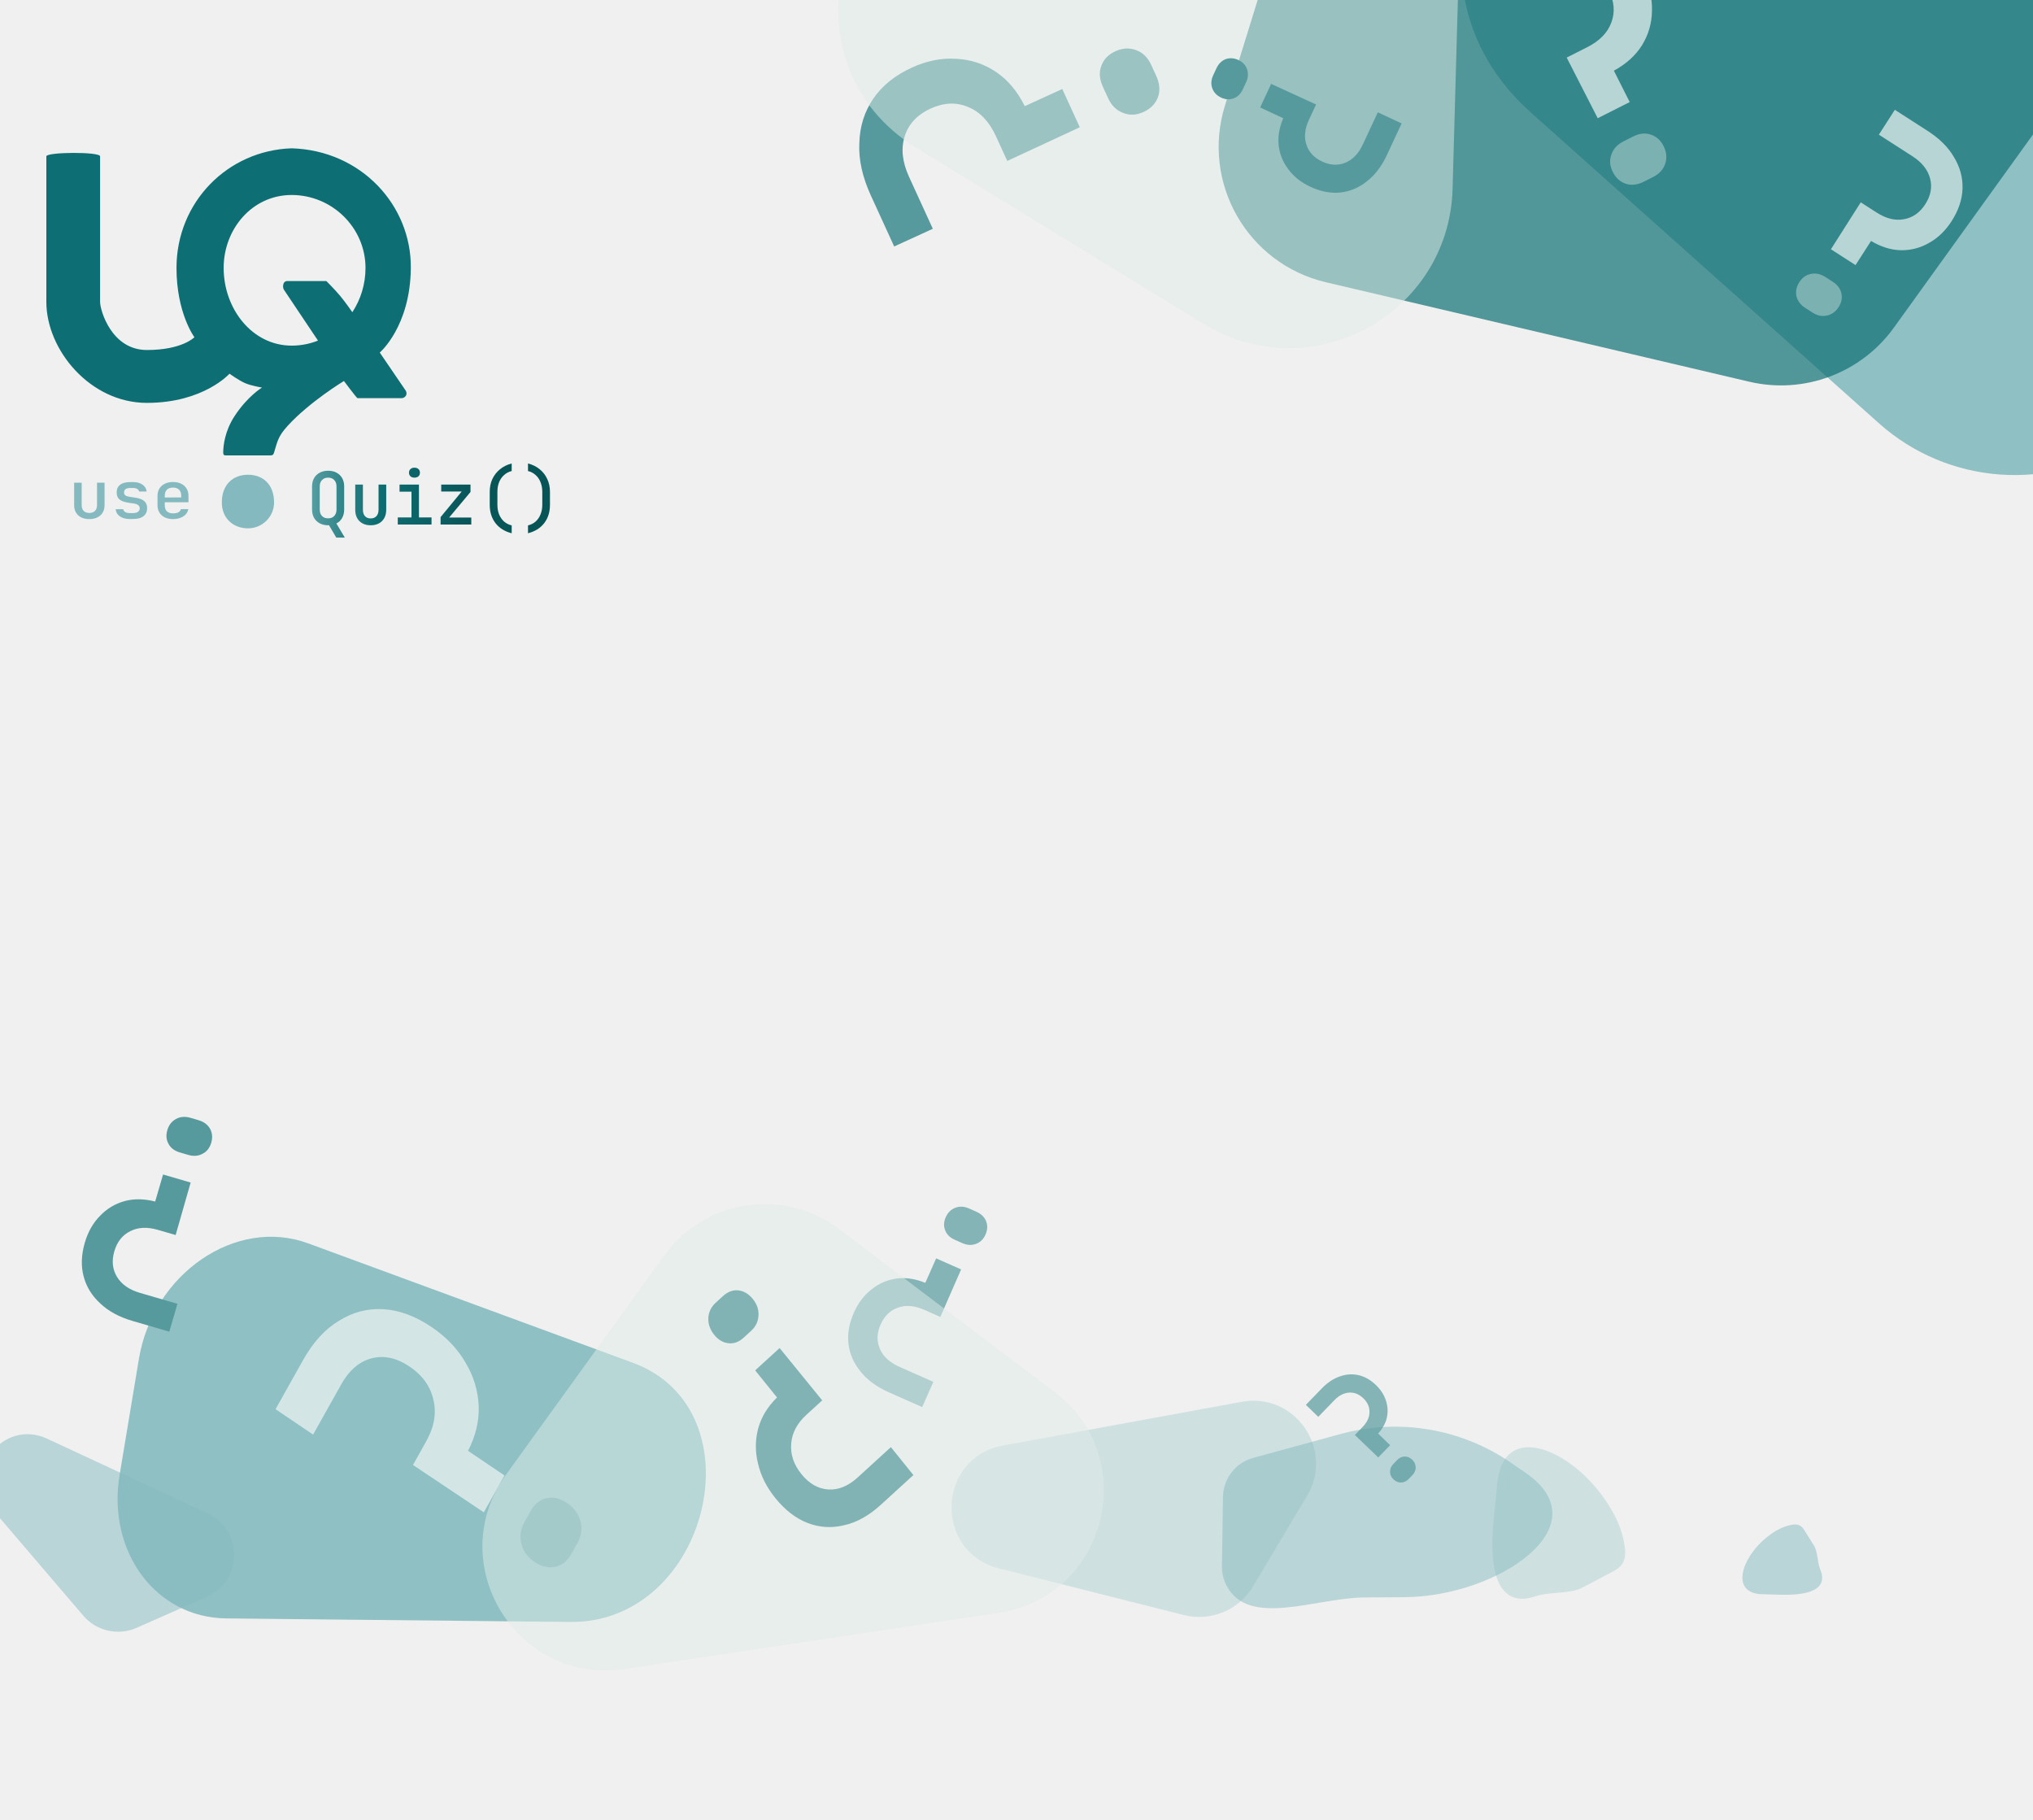
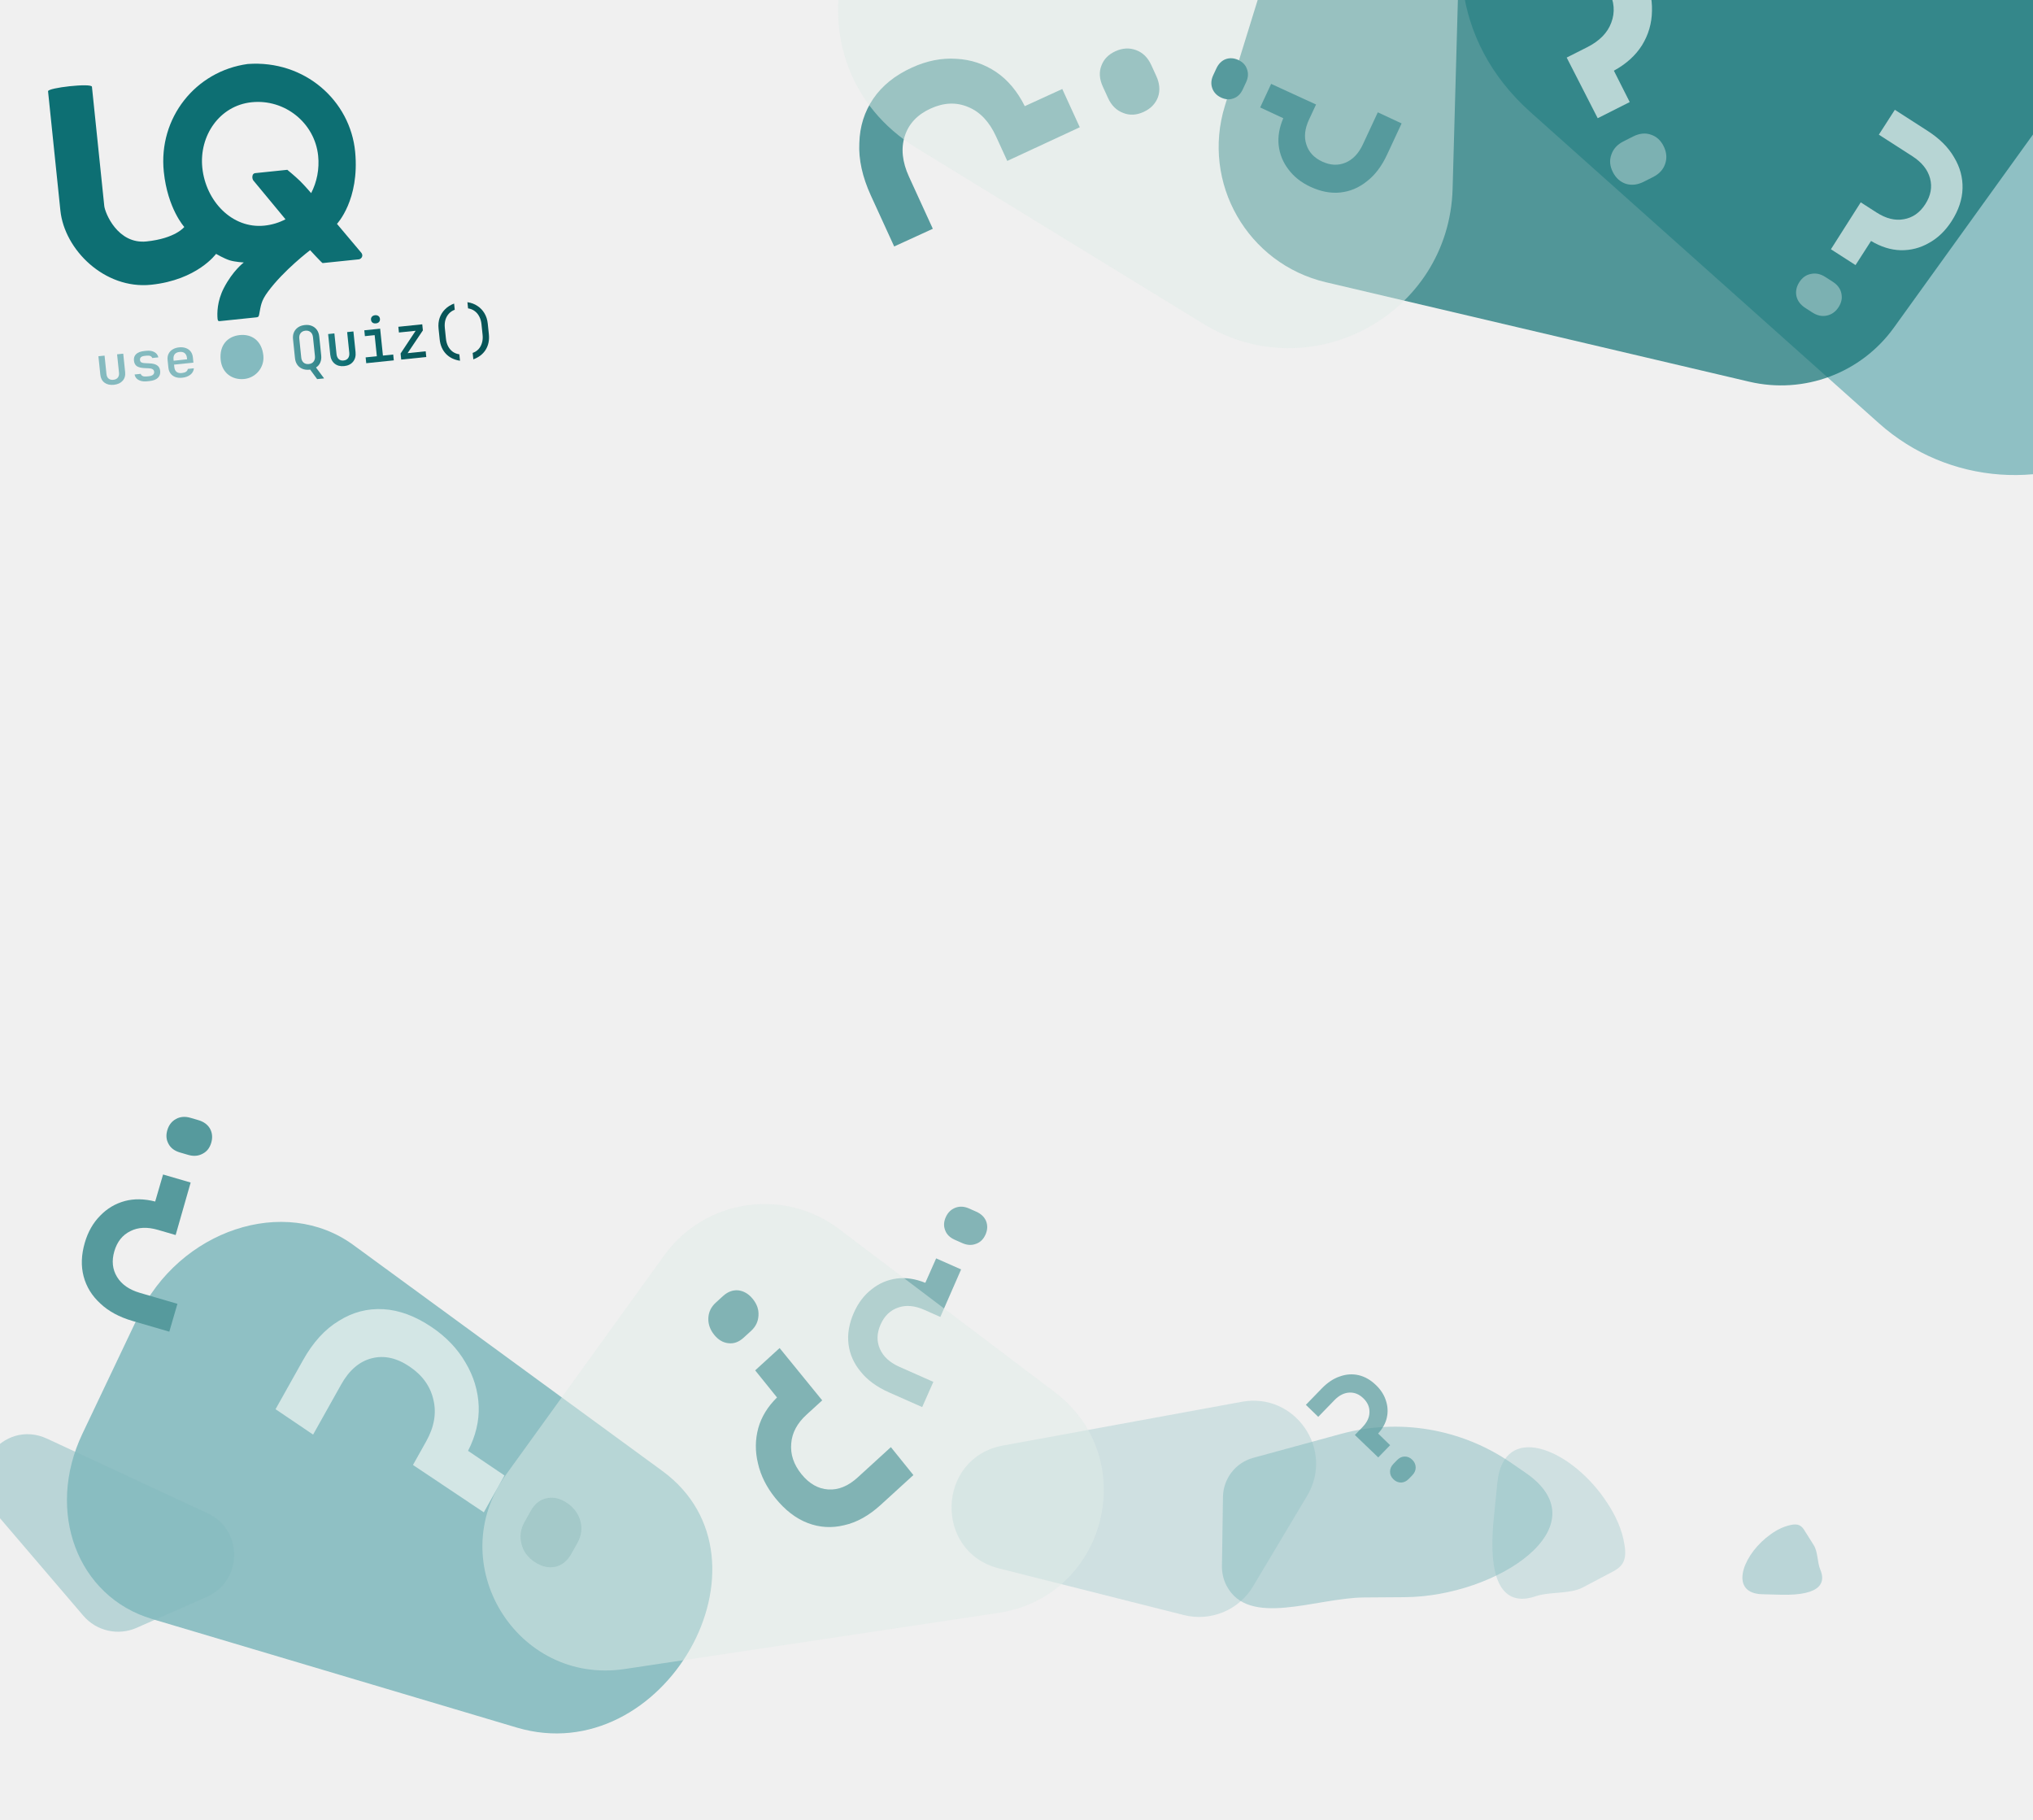
<svg xmlns="http://www.w3.org/2000/svg" width="658" height="589" viewBox="0 0 658 589" fill="none">
  <g clip-path="url(#clip0_192_132)">
    <path d="M688.549 142.76C663.543 159.337 630.503 156.963 608.124 136.981L495.382 36.316C442.815 -10.62 490.536 -96.225 558.1 -76.192L740.927 -21.987C794.648 -6.059 805.335 65.341 758.633 96.301L688.549 142.76Z" fill="#84BABF" fill-opacity="0.9" />
    <path d="M612.977 106.034C602.347 120.793 583.877 127.701 566.171 123.541L429.152 91.35C403.759 85.384 388.742 59.148 396.457 34.232L410.513 -11.161C416.342 -29.986 433.742 -42.829 453.449 -42.851L570.616 -42.982L632.465 -41.207C668.545 -40.171 688.784 0.787 667.688 30.075L612.977 106.034Z" fill="#0D6F73" fill-opacity="0.7" />
    <g opacity="0.7">
      <path fill-rule="evenodd" clip-rule="evenodd" d="M581.446 95.912C581.822 97.43 582.78 98.683 584.32 99.674L586.63 101.159C588.17 102.149 589.726 102.473 591.296 102.132C592.867 101.791 594.13 100.876 595.086 99.389C596.008 97.955 596.308 96.497 595.986 95.013C595.697 93.477 594.757 92.197 593.163 91.172L590.773 89.636C589.233 88.645 587.678 88.321 586.107 88.662C584.571 88.951 583.324 89.838 582.368 91.326C581.412 92.813 581.105 94.341 581.446 95.912Z" fill="#9BC3C3" />
      <path d="M592.594 80.673L602.246 65.485L607.345 68.763C610.425 70.744 613.371 71.474 616.182 70.954C619.046 70.469 621.366 68.845 623.142 66.084C624.917 63.322 625.431 60.537 624.684 57.73C623.937 54.922 622.023 52.529 618.942 50.548L608.108 43.583L613.281 35.536L623.876 42.348C627.753 44.841 630.612 47.692 632.452 50.901C634.379 54.092 635.293 57.457 635.194 60.996C635.096 64.536 633.919 68.058 631.666 71.564C629.651 74.697 627.195 77.059 624.296 78.648C621.451 80.272 618.399 81.049 615.14 80.981C611.969 80.894 608.782 79.896 605.58 77.988L600.561 85.795L592.594 80.673Z" fill="#EFF6F4" />
    </g>
    <path d="M349.482 41.188L326.012 52.081L322.384 44.156C320.192 39.368 317.193 36.198 313.387 34.645C309.543 33.01 305.475 33.175 301.182 35.14C296.89 37.105 294.106 40.077 292.832 44.055C291.558 48.033 292.016 52.416 294.208 57.204L301.917 74.044L289.41 79.769L281.872 63.3C279.113 57.274 277.866 51.605 278.13 46.292C278.273 40.934 279.778 36.151 282.645 31.943C285.511 27.735 289.669 24.384 295.117 21.89C299.988 19.661 304.794 18.709 309.536 19.034C314.24 19.277 318.538 20.705 322.43 23.317C326.201 25.884 329.284 29.565 331.679 34.36L343.814 28.805L349.482 41.188ZM374.245 24.61C375.341 27.004 375.527 29.265 374.804 31.394C373.998 33.56 372.44 35.172 370.128 36.23C367.817 37.288 365.619 37.395 363.536 36.552C361.37 35.746 359.739 34.146 358.643 31.752L356.942 28.037C355.809 25.561 355.663 23.281 356.507 21.197C357.268 19.151 358.763 17.618 360.992 16.598C363.303 15.54 365.542 15.414 367.708 16.22C369.874 17.025 371.505 18.625 372.601 21.019L374.245 24.61Z" fill="#569A9D" />
    <path d="M415.151 -56.986C446.428 -59.235 472.808 -33.987 471.932 -2.642L470.152 61.085C469.014 101.831 424.226 126.094 389.474 104.791L296.618 47.87C252.694 20.944 269.128 -46.483 320.515 -50.179L415.151 -56.986Z" fill="#E0EDE9" fill-opacity="0.5" />
    <path d="M411.42 27.146L425.951 33.821L423.677 38.704C422.303 41.654 422.014 44.336 422.809 46.748C423.58 49.212 425.288 51.06 427.933 52.292C430.578 53.523 433.092 53.642 435.474 52.647C437.856 51.652 439.734 49.679 441.108 46.729L445.94 36.353L453.646 39.942L448.92 50.089C447.191 53.802 445.024 56.661 442.419 58.667C439.841 60.746 436.988 61.955 433.859 62.293C430.731 62.631 427.488 62.019 424.131 60.455C421.13 59.058 418.756 57.178 417.009 54.817C415.237 52.507 414.186 49.913 413.855 47.035C413.551 44.232 414.047 41.306 415.343 38.258L407.866 34.776L411.42 27.146ZM393.696 22.142C394.383 20.667 395.372 19.673 396.663 19.16C398.005 18.671 399.388 18.758 400.813 19.421C402.237 20.084 403.168 21.075 403.606 22.393C404.095 23.735 403.996 25.144 403.31 26.619L402.244 28.908C401.533 30.434 400.518 31.416 399.2 31.854C397.933 32.316 396.613 32.227 395.239 31.588C393.815 30.924 392.858 29.922 392.369 28.58C391.88 27.238 391.979 25.829 392.666 24.354L393.696 22.142Z" fill="#569A9D" />
    <path d="M701.14 40.373L712.436 14.722L721.057 18.573C726.265 20.899 730.972 21.332 735.178 19.872C739.475 18.452 742.666 15.408 744.752 10.739C746.837 6.069 746.975 1.661 745.166 -2.486C743.356 -6.633 739.848 -9.87 734.64 -12.197L716.322 -20.379L722.399 -33.983L740.312 -25.981C746.867 -23.053 751.938 -19.334 755.524 -14.823C759.24 -10.363 761.437 -5.396 762.116 0.077C762.795 5.55 761.81 11.25 759.163 17.176C756.797 22.474 753.568 26.687 749.479 29.814C745.479 32.982 740.962 34.896 735.928 35.556C731.024 36.165 725.883 35.377 720.505 33.19L714.609 46.389L701.14 40.373ZM692.858 71.572C690.254 70.408 688.485 68.702 687.551 66.454C686.656 64.116 686.771 61.69 687.894 59.175C689.017 56.661 690.727 55.002 693.026 54.197C695.364 53.303 697.835 53.438 700.439 54.601L704.48 56.406C707.173 57.609 708.923 59.36 709.727 61.658C710.572 63.866 710.452 66.183 709.369 68.607C708.246 71.121 706.516 72.825 704.177 73.72C701.839 74.614 699.368 74.479 696.764 73.316L692.858 71.572Z" fill="#569A9D" fill-opacity="0.8" />
    <g opacity="0.7">
      <path fill-rule="evenodd" clip-rule="evenodd" d="M526.279 59.507C528.115 60.053 530.035 59.821 532.037 58.809L535.042 57.293C537.045 56.282 538.354 54.84 538.969 52.97C539.585 51.099 539.404 49.197 538.428 47.263C537.487 45.398 536.133 44.175 534.366 43.594C532.564 42.944 530.627 43.141 528.555 44.187L525.447 45.756C523.445 46.768 522.135 48.209 521.52 50.079C520.869 51.881 521.032 53.749 522.009 55.682C522.985 57.616 524.409 58.891 526.279 59.507Z" fill="#9BC3C3" />
      <path d="M517.114 38.263L507.073 18.633L513.704 15.285C517.709 13.263 520.311 10.606 521.509 7.314C522.777 3.988 522.504 0.529 520.69 -3.062C518.877 -6.654 516.256 -8.927 512.827 -9.882C509.398 -10.838 505.681 -10.305 501.675 -8.282L487.586 -1.169L482.304 -11.632L496.082 -18.588C501.123 -21.134 505.911 -22.381 510.443 -22.329C515.01 -22.381 519.132 -21.256 522.808 -18.952C526.485 -16.648 529.474 -13.217 531.775 -8.659C533.832 -4.584 534.8 -0.522 534.677 3.526C534.623 7.54 533.548 11.246 531.451 14.645C529.387 17.94 526.353 20.686 522.348 22.881L527.474 33.033L517.114 38.263Z" fill="#EFF6F4" />
    </g>
    <path d="M405.571 513.419C400.965 521.132 391.856 524.909 383.155 522.713L323.339 507.618C302.148 502.271 303.152 471.777 324.649 467.84L401.932 453.684C419.125 450.535 432.01 469.145 423.038 484.169L405.571 513.419Z" fill="#84BABF" fill-opacity="0.3" />
    <path d="M44.214 526.842C38.226 529.487 31.218 527.894 26.969 522.922L-2.244 488.746C-12.594 476.638 0.847 458.934 15.289 465.65L67.21 489.797C78.761 495.169 78.585 511.661 66.921 516.813L44.214 526.842Z" fill="#84BABF" fill-opacity="0.5" />
    <path d="M395.826 484.481C395.912 478.595 399.844 473.468 405.501 471.863L434.055 464.073C452.839 458.949 472.988 462.375 489.034 473.402C490.767 474.593 492.391 475.712 493.911 476.766C518.629 493.905 484.69 516.717 454.613 516.926L441.469 517.018C425.961 517.126 404.061 526.927 396.953 513.142C396 511.295 395.462 509.156 395.497 506.802L395.826 484.481Z" fill="#84BABF" fill-opacity="0.5" />
    <path d="M512.344 513.754V513.754C508.063 516.018 501.626 515.067 497.043 516.632C489.962 519.05 480.765 517.498 483.533 490.831C483.965 486.666 484.326 483.042 484.64 479.887C486.604 460.169 507.589 468.533 519.041 484.705V484.705C521.915 488.764 524.322 493.204 525.415 498.056C526.73 503.89 525.993 506.536 522.216 508.533L512.344 513.754Z" fill="#84BABF" fill-opacity="0.3" />
    <path d="M587.056 500.131V500.131C588.41 502.286 588.162 505.698 589.161 508.039C590.705 511.656 590.25 516.538 576.163 516.127C573.963 516.063 572.049 516.015 570.384 515.974C559.971 515.713 563.537 504.386 571.567 497.753V497.753C573.583 496.088 575.817 494.653 578.318 493.891C581.324 492.974 582.74 493.257 583.934 495.159L587.056 500.131Z" fill="#84BABF" fill-opacity="0.5" />
-     <path d="M204.783 441.045C246.133 456.253 229.429 525.409 184.517 524.945L73.219 523.796C50.438 523.561 34.58 502.201 38.718 477.325L44.955 439.834C49.56 412.152 76.381 393.822 99.721 402.406L204.783 441.045Z" fill="#84BABF" fill-opacity="0.9" />
+     <path d="M214.345 476.055C253.692 504.828 214.855 573.293 167.228 559.116L49.201 523.983C25.043 516.792 14.685 489.242 26.666 464.044L44.722 426.07C58.054 398.03 92.165 386.706 114.374 402.947L214.345 476.055Z" fill="#84BABF" fill-opacity="0.9" />
    <path d="M61.707 382.728L56.848 399.719L51.134 398.052C47.681 397.045 44.704 397.177 42.202 398.45C39.639 399.704 37.907 401.88 37.004 404.975C36.101 408.07 36.392 410.835 37.878 413.271C39.364 415.707 41.833 417.428 45.285 418.435L57.428 421.977L54.797 430.995L42.922 427.531C38.577 426.263 35.091 424.375 32.465 421.865C29.762 419.397 27.963 416.482 27.071 413.122C26.178 409.761 26.305 406.117 27.451 402.188C28.475 398.676 30.131 395.768 32.417 393.464C34.645 391.143 37.302 389.561 40.39 388.717C43.401 387.916 46.68 387.969 50.226 388.874L52.779 380.124L61.707 382.728ZM64.208 362.531C65.934 363.035 67.185 363.949 67.962 365.273C68.721 366.657 68.857 368.183 68.371 369.849C67.885 371.516 66.958 372.699 65.592 373.398C64.208 374.157 62.653 374.285 60.926 373.781L58.248 373C56.462 372.479 55.22 371.535 54.52 370.169C53.803 368.862 53.679 367.404 54.148 365.797C54.635 364.131 55.569 362.918 56.953 362.159C58.337 361.4 59.892 361.272 61.619 361.776L64.208 362.531Z" fill="#569A9D" />
    <path d="M311.069 410.85L304.351 426.225L299.184 423.935C296.063 422.551 293.244 422.3 290.728 423.181C288.159 424.039 286.254 425.867 285.014 428.666C283.773 431.464 283.698 434.103 284.788 436.583C285.879 439.062 287.985 440.994 291.106 442.378L302.086 447.244L298.472 455.398L287.734 450.639C283.806 448.897 280.764 446.68 278.609 443.986C276.377 441.322 275.053 438.353 274.637 435.078C274.221 431.803 274.801 428.389 276.375 424.837C277.783 421.661 279.708 419.134 282.151 417.255C284.54 415.351 287.24 414.198 290.253 413.794C293.187 413.421 296.266 413.884 299.489 415.184L302.996 407.272L311.069 410.85ZM315.973 392.16C317.533 392.852 318.595 393.87 319.159 395.214C319.698 396.613 319.634 398.065 318.966 399.572C318.298 401.079 317.277 402.075 315.902 402.561C314.504 403.1 313.025 403.024 311.464 402.332L309.042 401.259C307.427 400.543 306.377 399.498 305.892 398.124C305.382 396.803 305.45 395.417 306.094 393.963C306.762 392.456 307.795 391.433 309.193 390.894C310.591 390.354 312.071 390.431 313.631 391.122L315.973 392.16Z" fill="#569A9D" fill-opacity="0.7" />
    <path d="M446.083 471.698L438.512 464.431L440.973 461.894C442.46 460.361 443.217 458.761 443.244 457.094C443.296 455.4 442.635 453.887 441.261 452.554C439.886 451.221 438.354 450.606 436.663 450.71C434.972 450.814 433.383 451.632 431.896 453.165L426.666 458.557L422.661 454.673L427.776 449.4C429.648 447.47 431.607 446.165 433.654 445.483C435.7 444.748 437.729 444.613 439.741 445.077C441.753 445.542 443.631 446.62 445.376 448.312C446.935 449.824 448.002 451.501 448.577 453.341C449.177 455.155 449.27 456.989 448.856 458.844C448.441 460.647 447.503 462.354 446.043 463.965L449.929 467.733L446.083 471.698ZM455.992 478.617C455.249 479.384 454.422 479.787 453.511 479.827C452.574 479.841 451.735 479.489 450.995 478.771C450.255 478.053 449.891 477.239 449.903 476.327C449.889 475.39 450.253 474.538 450.997 473.772L452.151 472.582C452.92 471.789 453.76 471.399 454.672 471.411C455.557 471.398 456.356 471.737 457.07 472.429C457.81 473.147 458.187 473.975 458.201 474.912C458.216 475.849 457.851 476.701 457.107 477.467L455.992 478.617Z" fill="#569A9D" fill-opacity="0.7" />
    <path d="M215.008 406.281C228.141 388.086 253.668 384.251 271.567 397.784L341.343 450.542C369.598 471.905 358.19 516.742 323.161 522.004L202.19 540.177C167.161 545.439 143.083 505.934 163.813 477.211L215.008 406.281Z" fill="#E0EDE9" fill-opacity="0.5" />
    <path d="M252.33 436.293L266.116 453.228L261.052 457.852C257.992 460.646 256.337 463.762 256.087 467.201C255.784 470.689 256.883 473.984 259.384 477.087C261.885 480.19 264.778 481.848 268.062 482.06C271.347 482.272 274.519 480.982 277.578 478.188L288.34 468.362L295.626 477.403L285.102 487.012C281.251 490.528 277.305 492.733 273.263 493.626C269.217 494.627 265.274 494.394 261.436 492.927C257.598 491.459 254.091 488.756 250.917 484.818C248.08 481.297 246.214 477.562 245.321 473.613C244.375 469.712 244.413 465.896 245.436 462.166C246.454 458.543 248.471 455.251 251.487 452.29L244.417 443.518L252.33 436.293ZM233.979 419.488C235.508 418.091 237.157 417.466 238.924 417.614C240.739 417.821 242.32 418.76 243.667 420.431C245.013 422.101 245.621 423.878 245.489 425.759C245.405 427.7 244.598 429.369 243.068 430.766L240.694 432.933C239.112 434.378 237.439 434.973 235.677 434.718C233.962 434.522 232.456 433.619 231.157 432.008C229.811 430.337 229.179 428.531 229.263 426.59C229.347 424.648 230.154 422.98 231.684 421.583L233.979 419.488Z" fill="#569A9D" fill-opacity="0.7" />
    <g opacity="0.7">
      <path fill-rule="evenodd" clip-rule="evenodd" d="M179.741 507.087C181.908 506.577 183.637 505.167 184.93 502.86L186.869 499.398C188.162 497.09 188.488 494.732 187.846 492.324C187.204 489.915 185.76 487.952 183.514 486.433C181.347 484.969 179.203 484.453 177.082 484.884C174.879 485.261 173.11 486.643 171.772 489.03L169.766 492.611C168.473 494.919 168.148 497.277 168.79 499.686C169.351 502.04 170.755 503.976 173.002 505.494C175.248 507.013 177.495 507.544 179.741 507.087Z" fill="#9BC3C3" />
      <path d="M156.595 489.469L133.661 474.134L137.941 466.495C140.527 461.879 141.311 457.418 140.295 453.111C139.324 448.724 136.752 445.121 132.58 442.301C128.408 439.481 124.32 438.584 120.317 439.609C116.315 440.633 113.02 443.454 110.435 448.069L101.34 464.303L89.185 456.088L98.079 440.212C101.333 434.403 105.203 430.161 109.687 427.487C114.136 424.679 118.932 423.423 124.076 423.718C129.22 424.013 134.44 425.95 139.735 429.529C144.469 432.728 148.124 436.569 150.7 441.053C153.321 445.457 154.733 450.142 154.938 455.108C155.107 459.94 153.957 464.757 151.487 469.561L163.281 477.532L156.595 489.469Z" fill="#EFF6F4" />
    </g>
-     <path fill-rule="evenodd" clip-rule="evenodd" d="M15 50.597C15 49.18 32.394 49.062 32.394 50.597V97.696C32.394 100.411 36.062 113.277 47.54 113.277C59.017 113.277 62.922 109.146 62.922 109.146C62.922 109.146 57.124 101.355 57.124 86.718C57.124 65.47 73.634 48.678 94.397 48C116.941 48.678 133.152 66.502 132.971 86.718C132.801 105.723 122.913 114.104 122.913 114.104L131.315 126.429C131.315 126.429 131.906 127.324 131.315 128.151C130.839 128.815 130.131 128.859 130.131 128.859H115.696C115.459 128.859 111.317 123.311 111.317 123.311C111.317 123.311 100.195 130.039 93.095 137.83C89.912 141.323 89.806 142.913 88.709 146.447C88.571 146.89 88.44 147.079 88.362 147.155C88.121 147.391 87.534 147.391 87.534 147.391H73.216C73.216 147.391 72.643 147.391 72.507 147.273C72.416 147.195 72.234 147.007 72.244 146.329C72.275 144.274 72.735 139.525 75.938 134.643C80.198 128.151 84.812 125.436 84.812 125.436C84.812 125.436 81.426 124.895 79.37 124.019C77.313 123.143 74.281 120.95 74.281 120.95C74.281 120.95 65.88 130.393 47.54 130.393C29.199 130.393 15 113.277 15 97.696C15 79.302 15 60.513 15 50.597ZM72.388 86.718C72.388 74.127 81.618 63.109 94.397 63.109C107.532 63.109 118.299 73.733 118.299 86.718C118.299 91.972 116.74 96.938 114.039 101.045C114.039 101.045 111.775 97.775 110.134 95.807C108.494 93.839 105.638 90.967 105.638 90.967H92.859C92.622 90.967 91.888 91.085 91.675 92.148C91.462 93.21 91.912 93.8 91.912 93.8L102.916 110.234C100.29 111.283 97.424 111.861 94.397 111.861C81.618 111.861 72.388 99.939 72.388 86.718Z" fill="#0D6F73" />
-     <path d="M80.198 153.648C85.033 153.616 88.709 156.717 88.709 162.619C88.709 167.278 84.868 171.03 80.198 171C75.558 170.97 71.797 167.813 71.797 162.619C71.797 156.835 75.392 153.679 80.198 153.648Z" fill="#84BABF" />
-     <path d="M28.898 168C27.408 168 26.22 167.6 25.332 166.8C24.444 165.986 24 164.884 24 163.495V156.211H26.438V163.495C26.438 164.295 26.656 164.919 27.092 165.368C27.529 165.804 28.131 166.021 28.898 166.021C29.68 166.021 30.29 165.804 30.726 165.368C31.178 164.919 31.404 164.295 31.404 163.495V156.211H33.841V163.495C33.841 164.884 33.39 165.986 32.487 166.8C31.599 167.6 30.403 168 28.898 168Z" fill="url(#paint0_linear_192_132)" />
-     <path d="M42.026 167.979C41.138 167.979 40.356 167.846 39.678 167.579C39.016 167.312 38.49 166.947 38.099 166.484C37.722 166.007 37.504 165.446 37.444 164.8H39.882C39.942 165.179 40.16 165.488 40.536 165.726C40.913 165.951 41.409 166.063 42.026 166.063H42.997C43.734 166.063 44.291 165.923 44.667 165.642C45.043 165.361 45.231 164.989 45.231 164.526C45.231 164.077 45.058 163.726 44.712 163.474C44.381 163.207 43.884 163.032 43.222 162.947L41.62 162.716C40.295 162.519 39.317 162.168 38.685 161.663C38.068 161.144 37.76 160.379 37.76 159.368C37.76 158.302 38.129 157.481 38.866 156.905C39.618 156.316 40.724 156.021 42.184 156.021H43.042C44.336 156.021 45.367 156.302 46.134 156.863C46.916 157.411 47.36 158.147 47.466 159.074H45.028C44.968 158.737 44.765 158.463 44.419 158.253C44.087 158.042 43.629 157.937 43.042 157.937H42.184C41.477 157.937 40.958 158.063 40.627 158.316C40.31 158.554 40.153 158.912 40.153 159.389C40.153 159.811 40.295 160.126 40.581 160.337C40.867 160.547 41.311 160.695 41.913 160.779L43.561 161.032C44.96 161.214 45.984 161.579 46.631 162.126C47.293 162.66 47.624 163.439 47.624 164.463C47.624 165.572 47.233 166.435 46.45 167.053C45.683 167.67 44.532 167.979 42.997 167.979H42.026Z" fill="url(#paint1_linear_192_132)" />
-     <path d="M55.989 168C54.981 168 54.093 167.818 53.326 167.453C52.573 167.074 51.994 166.547 51.588 165.874C51.181 165.2 50.978 164.414 50.978 163.516V160.484C50.978 159.572 51.181 158.786 51.588 158.126C51.994 157.453 52.573 156.933 53.326 156.568C54.093 156.189 54.981 156 55.989 156C57.012 156 57.9 156.189 58.653 156.568C59.405 156.933 59.984 157.453 60.391 158.126C60.797 158.786 61 159.572 61 160.484V162.547H53.326V163.516C53.326 164.372 53.551 165.025 54.003 165.474C54.469 165.923 55.139 166.147 56.012 166.147C56.719 166.147 57.291 166.035 57.727 165.811C58.163 165.572 58.434 165.228 58.54 164.779H60.955C60.774 165.761 60.233 166.547 59.33 167.137C58.427 167.712 57.313 168 55.989 168ZM58.653 161.179V160.463C58.653 159.621 58.427 158.968 57.975 158.505C57.524 158.042 56.862 157.811 55.989 157.811C55.131 157.811 54.469 158.042 54.003 158.505C53.551 158.968 53.326 159.628 53.326 160.484V161.011L58.833 160.989L58.653 161.179Z" fill="url(#paint2_linear_192_132)" />
-     <path d="M108.842 174L106.359 169.788L106.727 169.976C106.665 169.976 106.589 169.976 106.497 169.976C106.405 169.992 106.305 170 106.198 170C105.155 170 104.243 169.788 103.461 169.365C102.679 168.941 102.073 168.353 101.644 167.6C101.215 166.831 101 165.937 101 164.918V157.435C101 156.4 101.215 155.506 101.644 154.753C102.073 154 102.679 153.412 103.461 152.988C104.243 152.565 105.155 152.353 106.198 152.353C107.256 152.353 108.168 152.565 108.934 152.988C109.716 153.412 110.322 154 110.751 154.753C111.181 155.506 111.395 156.4 111.395 157.435V164.918C111.395 165.953 111.173 166.863 110.728 167.647C110.299 168.431 109.678 169.02 108.865 169.412L111.602 174H108.842ZM106.198 167.765C107.041 167.765 107.7 167.506 108.176 166.988C108.666 166.471 108.911 165.78 108.911 164.918V157.435C108.911 156.557 108.666 155.867 108.176 155.365C107.7 154.847 107.041 154.588 106.198 154.588C105.37 154.588 104.71 154.847 104.22 155.365C103.729 155.867 103.484 156.557 103.484 157.435V164.918C103.484 165.78 103.721 166.471 104.197 166.988C104.687 167.506 105.354 167.765 106.198 167.765Z" fill="url(#paint3_linear_192_132)" />
-     <path d="M119.965 170C118.447 170 117.236 169.553 116.331 168.659C115.426 167.749 114.974 166.518 114.974 164.965V156.824H117.458V164.965C117.458 165.859 117.68 166.557 118.125 167.059C118.57 167.545 119.183 167.788 119.965 167.788C120.762 167.788 121.383 167.545 121.828 167.059C122.288 166.557 122.518 165.859 122.518 164.965V156.824H125.001V164.965C125.001 166.518 124.541 167.749 123.622 168.659C122.717 169.553 121.498 170 119.965 170Z" fill="url(#paint4_linear_192_132)" />
-     <path d="M128.741 169.765V167.459H133.18V159.129H129.316V156.824H135.595V167.459H139.665V169.765H128.741ZM134.146 154.588C133.609 154.588 133.18 154.447 132.858 154.165C132.536 153.867 132.375 153.475 132.375 152.988C132.375 152.486 132.536 152.094 132.858 151.812C133.18 151.514 133.609 151.365 134.146 151.365C134.682 151.365 135.112 151.514 135.434 151.812C135.756 152.094 135.917 152.486 135.917 152.988C135.917 153.475 135.756 153.867 135.434 154.165C135.112 154.447 134.682 154.588 134.146 154.588Z" fill="url(#paint5_linear_192_132)" />
-     <path d="M142.6 169.765V167.365L149.431 159.082H142.807V156.824H152.283V159.224L145.36 167.506H152.536V169.765H142.6Z" fill="url(#paint6_linear_192_132)" />
-     <path d="M165.613 172.588C163.359 172.008 161.611 170.918 160.369 169.318C159.127 167.702 158.506 165.733 158.506 163.412V159.176C158.506 157.655 158.79 156.275 159.357 155.035C159.94 153.796 160.76 152.745 161.818 151.882C162.891 151.004 164.156 150.376 165.613 150V152.447C164.662 152.682 163.842 153.114 163.152 153.741C162.462 154.353 161.925 155.122 161.542 156.047C161.174 156.973 160.99 158.016 160.99 159.176V163.412C160.99 164.541 161.174 165.569 161.542 166.494C161.925 167.42 162.462 168.188 163.152 168.8C163.842 169.396 164.662 169.812 165.613 170.047V172.588Z" fill="url(#paint7_linear_192_132)" />
-     <path d="M170.893 172.588V170.047C171.844 169.812 172.664 169.396 173.354 168.8C174.044 168.188 174.573 167.42 174.941 166.494C175.324 165.569 175.516 164.541 175.516 163.412V159.176C175.516 158.016 175.324 156.973 174.941 156.047C174.573 155.122 174.044 154.353 173.354 153.741C172.664 153.114 171.844 152.682 170.893 152.447V150C172.365 150.376 173.63 151.004 174.688 151.882C175.746 152.745 176.559 153.796 177.126 155.035C177.709 156.275 178 157.655 178 159.176V163.412C178 165.733 177.379 167.702 176.137 169.318C174.895 170.918 173.147 172.008 170.893 172.588Z" fill="url(#paint8_linear_192_132)" />
+     <path fill-rule="evenodd" clip-rule="evenodd" d="M15.553 29.546C15.433 28.386 29.628 26.82 29.758 28.077L33.748 66.657C33.978 68.881 38.064 79.111 47.437 78.141C56.811 77.172 59.649 73.458 59.649 73.458C59.649 73.458 54.254 67.566 53.014 55.576C51.214 38.171 63.274 23.021 80.172 20.712C98.64 19.363 113.389 32.594 114.954 49.169C116.426 64.751 109.061 72.451 109.061 72.451L116.966 81.837C116.966 81.837 117.525 82.521 117.112 83.248C116.78 83.833 116.206 83.928 116.206 83.928L104.417 85.147C104.224 85.168 100.371 80.973 100.371 80.973C100.371 80.973 91.858 87.424 86.721 94.405C84.417 97.535 84.465 98.847 83.868 101.834C83.794 102.208 83.703 102.374 83.645 102.444C83.469 102.657 82.989 102.707 82.989 102.707L71.297 103.916C71.297 103.916 70.828 103.965 70.707 103.88C70.626 103.823 70.461 103.684 70.412 103.128C70.263 101.442 70.237 97.514 72.439 93.244C75.368 87.566 78.906 84.952 78.906 84.952C78.906 84.952 76.095 84.795 74.341 84.252C72.588 83.708 69.926 82.167 69.926 82.167C69.926 82.167 63.865 90.612 48.888 92.162C33.91 93.711 20.864 80.89 19.544 68.126C17.985 53.06 16.393 37.668 15.553 29.546ZM65.48 54.286C64.413 43.973 71.016 34.168 81.452 33.089C92.179 31.979 101.872 39.772 102.972 50.408C103.417 54.713 102.565 58.911 100.707 62.504C100.707 62.504 98.581 60.017 97.075 58.543C95.568 57.07 92.993 54.959 92.993 54.959L82.557 56.038C82.363 56.058 81.774 56.217 81.69 57.105C81.606 57.993 82.024 58.439 82.024 58.439L92.403 70.971C90.347 72.052 88.055 72.767 85.583 73.023C75.147 74.102 66.6 65.116 65.48 54.286Z" fill="#0D6F73" />
+     <path d="M77.528 108.451C81.474 108.017 84.739 110.246 85.239 115.081C85.633 118.898 82.815 122.296 78.998 122.665C75.207 123.032 71.867 120.764 71.427 116.51C70.937 111.772 73.606 108.883 77.528 108.451Z" fill="#84BABF" />
+     <path d="M36.85 124.541C35.634 124.667 34.629 124.44 33.836 123.86C33.042 123.268 32.586 122.403 32.469 121.265L31.851 115.298L33.842 115.092L34.459 121.059C34.527 121.714 34.758 122.207 35.153 122.538C35.546 122.858 36.056 122.985 36.683 122.92C37.322 122.854 37.801 122.625 38.12 122.231C38.451 121.825 38.582 121.295 38.515 120.639L37.897 114.672L39.888 114.467L40.505 120.433C40.623 121.572 40.348 122.512 39.679 123.255C39.022 123.985 38.079 124.414 36.85 124.541Z" fill="url(#paint0_linear_192_132)" />
+     <path d="M47.569 123.415C46.844 123.49 46.194 123.447 45.618 123.286C45.055 123.123 44.594 122.869 44.235 122.523C43.888 122.163 43.662 121.722 43.558 121.198L45.549 120.992C45.63 121.298 45.834 121.532 46.162 121.696C46.488 121.848 46.903 121.898 47.407 121.846L48.2 121.764C48.802 121.702 49.245 121.54 49.528 121.278C49.812 121.016 49.934 120.696 49.894 120.316C49.856 119.948 49.685 119.676 49.381 119.498C49.088 119.307 48.668 119.206 48.12 119.193L46.792 119.138C45.694 119.089 44.865 118.884 44.306 118.524C43.758 118.151 43.442 117.55 43.356 116.722C43.266 115.849 43.497 115.145 44.05 114.611C44.615 114.065 45.493 113.73 46.685 113.607L47.386 113.534C48.443 113.425 49.308 113.568 49.982 113.963C50.668 114.345 51.093 114.911 51.257 115.661L49.267 115.867C49.189 115.596 49 115.389 48.699 115.246C48.411 115.101 48.027 115.054 47.548 115.103L46.848 115.176C46.27 115.236 45.857 115.383 45.608 115.618C45.37 115.84 45.271 116.147 45.312 116.537C45.347 116.882 45.491 117.129 45.742 117.277C45.993 117.426 46.368 117.509 46.867 117.527L48.234 117.595C49.392 117.626 50.259 117.838 50.834 118.232C51.42 118.613 51.756 119.223 51.843 120.062C51.937 120.971 51.691 121.711 51.104 122.283C50.529 122.853 49.615 123.203 48.362 123.333L47.569 123.415Z" fill="url(#paint1_linear_192_132)" />
+     <path d="M58.974 122.253C58.151 122.338 57.41 122.264 56.753 122.03C56.106 121.783 55.588 121.4 55.199 120.883C54.811 120.365 54.578 119.739 54.502 119.003L54.245 116.52C54.168 115.772 54.267 115.111 54.543 114.537C54.818 113.951 55.247 113.476 55.83 113.114C56.425 112.739 57.134 112.508 57.957 112.423C58.793 112.337 59.534 112.417 60.181 112.664C60.826 112.899 61.343 113.276 61.732 113.793C62.12 114.299 62.352 114.926 62.429 115.673L62.604 117.363L56.337 118.011L56.419 118.805C56.492 119.506 56.731 120.022 57.138 120.351C57.557 120.68 58.123 120.807 58.836 120.733C59.413 120.674 59.871 120.533 60.208 120.313C60.544 120.08 60.736 119.776 60.784 119.399L62.756 119.195C62.692 120.015 62.316 120.705 61.629 121.264C60.941 121.811 60.056 122.141 58.974 122.253ZM60.571 116.441L60.511 115.854C60.439 115.164 60.2 114.649 59.792 114.308C59.384 113.966 58.824 113.833 58.111 113.906C57.41 113.979 56.889 114.224 56.547 114.643C56.218 115.061 56.09 115.62 56.162 116.321L56.207 116.753L60.703 116.27L60.571 116.441Z" fill="url(#paint2_linear_192_132)" />
+     <path d="M102.645 122.703L100.26 119.463L100.576 119.586C100.526 119.591 100.464 119.598 100.388 119.605C100.315 119.626 100.234 119.641 100.146 119.65C99.295 119.738 98.532 119.642 97.857 119.361C97.183 119.08 96.638 118.649 96.224 118.069C95.808 117.475 95.557 116.761 95.471 115.926L94.837 109.797C94.749 108.949 94.849 108.198 95.136 107.545C95.422 106.892 95.867 106.359 96.47 105.946C97.073 105.533 97.8 105.283 98.651 105.195C99.515 105.105 100.278 105.202 100.94 105.484C101.614 105.765 102.159 106.195 102.573 106.776C102.988 107.356 103.239 108.071 103.326 108.919L103.96 115.048C104.048 115.896 103.944 116.66 103.647 117.34C103.363 118.019 102.905 118.553 102.275 118.943L104.899 122.47L102.645 122.703ZM99.957 117.819C100.645 117.748 101.162 117.48 101.506 117.016C101.863 116.55 102.005 115.964 101.932 115.258L101.298 109.129C101.223 108.409 100.965 107.864 100.521 107.495C100.089 107.111 99.529 106.954 98.84 107.026C98.164 107.096 97.648 107.363 97.291 107.829C96.933 108.281 96.791 108.867 96.865 109.587L97.499 115.716C97.573 116.423 97.825 116.968 98.257 117.352C98.702 117.735 99.268 117.89 99.957 117.819Z" fill="url(#paint3_linear_192_132)" />
+     <path d="M111.389 118.487C110.15 118.615 109.122 118.351 108.308 117.695C107.492 117.027 107.018 116.056 106.887 114.784L106.197 108.115L108.225 107.906L108.915 114.574C108.991 115.307 109.232 115.86 109.637 116.233C110.042 116.594 110.563 116.741 111.202 116.675C111.853 116.608 112.339 116.356 112.661 115.92C112.994 115.47 113.123 114.879 113.047 114.147L112.357 107.478L114.386 107.268L115.076 113.937C115.207 115.209 114.936 116.257 114.262 117.08C113.599 117.888 112.641 118.358 111.389 118.487Z" fill="url(#paint4_linear_192_132)" />
+     <path d="M118.536 117.553L118.341 115.664L121.966 115.289L121.26 108.466L118.105 108.793L117.909 106.904L123.037 106.373L123.938 115.085L127.262 114.741L127.458 116.63L118.536 117.553ZM121.664 104.665C121.226 104.71 120.863 104.631 120.577 104.427C120.288 104.21 120.124 103.902 120.082 103.504C120.04 103.093 120.138 102.758 120.377 102.499C120.615 102.228 120.953 102.07 121.391 102.024C121.829 101.979 122.193 102.065 122.481 102.282C122.768 102.486 122.932 102.793 122.975 103.205C123.016 103.603 122.918 103.938 122.68 104.209C122.441 104.468 122.102 104.62 121.664 104.665Z" fill="url(#paint5_linear_192_132)" />
+     <path d="M129.854 116.382L129.651 114.416L134.527 107.055L129.118 107.614L128.927 105.764L136.665 104.964L136.868 106.93L131.917 114.299L137.777 113.693L137.968 115.543L129.854 116.382Z" fill="url(#paint6_linear_192_132)" />
+     <path d="M148.887 116.751C146.997 116.466 145.477 115.721 144.327 114.515C143.176 113.297 142.502 111.736 142.306 109.835L141.947 106.365C141.818 105.119 141.933 103.964 142.291 102.901C142.662 101.837 143.243 100.907 144.033 100.111C144.835 99.301 145.815 98.68 146.973 98.248L147.18 100.253C146.424 100.526 145.79 100.949 145.28 101.521C144.769 102.08 144.395 102.755 144.161 103.546C143.939 104.335 143.877 105.205 143.975 106.156L144.334 109.625C144.43 110.55 144.667 111.376 145.046 112.103C145.437 112.829 145.941 113.413 146.556 113.856C147.17 114.286 147.875 114.557 148.671 114.67L148.887 116.751Z" fill="url(#paint7_linear_192_132)" />
+     <path d="M153.199 116.305L152.984 114.224C153.74 113.951 154.375 113.541 154.888 112.994C155.399 112.435 155.766 111.761 155.988 110.971C156.223 110.181 156.292 109.323 156.197 108.398L155.838 104.929C155.74 103.978 155.495 103.14 155.103 102.414C154.724 101.687 154.227 101.102 153.612 100.659C152.995 100.203 152.289 99.919 151.493 99.807L151.285 97.802C152.519 97.986 153.605 98.394 154.544 99.024C155.481 99.641 156.233 100.433 156.802 101.4C157.383 102.366 157.737 103.472 157.866 104.719L158.225 108.188C158.422 110.09 158.082 111.755 157.204 113.183C156.326 114.599 154.991 115.639 153.199 116.305Z" fill="url(#paint8_linear_192_132)" />
  </g>
  <defs>
-     <linearGradient id="paint0_linear_192_132" x1="136.613" y1="92.208" x2="420.507" y2="92.208" gradientUnits="userSpaceOnUse">
+     <linearGradient id="paint0_linear_192_132" x1="118.393" y1="53.359" x2="350.235" y2="29.378" gradientUnits="userSpaceOnUse">
      <stop stop-color="#84BABF" />
      <stop offset="0.5" stop-color="#0D6F73" />
      <stop offset="1" stop-color="#085558" />
    </linearGradient>
-     <linearGradient id="paint1_linear_192_132" x1="136.613" y1="92.208" x2="420.507" y2="92.208" gradientUnits="userSpaceOnUse">
+     <linearGradient id="paint1_linear_192_132" x1="118.393" y1="53.359" x2="350.235" y2="29.378" gradientUnits="userSpaceOnUse">
      <stop stop-color="#84BABF" />
      <stop offset="0.5" stop-color="#0D6F73" />
      <stop offset="1" stop-color="#085558" />
    </linearGradient>
-     <linearGradient id="paint2_linear_192_132" x1="136.613" y1="92.208" x2="420.507" y2="92.208" gradientUnits="userSpaceOnUse">
+     <linearGradient id="paint2_linear_192_132" x1="118.393" y1="53.359" x2="350.235" y2="29.378" gradientUnits="userSpaceOnUse">
      <stop stop-color="#84BABF" />
      <stop offset="0.5" stop-color="#0D6F73" />
      <stop offset="1" stop-color="#085558" />
    </linearGradient>
-     <linearGradient id="paint3_linear_192_132" x1="87.941" y1="161.294" x2="153.602" y2="161.294" gradientUnits="userSpaceOnUse">
+     <linearGradient id="paint3_linear_192_132" x1="84.499" y1="114.061" x2="138.121" y2="108.514" gradientUnits="userSpaceOnUse">
      <stop stop-color="#84BABF" />
      <stop offset="0.5" stop-color="#0D6F73" />
      <stop offset="1" stop-color="#085558" />
    </linearGradient>
-     <linearGradient id="paint4_linear_192_132" x1="87.941" y1="161.294" x2="153.602" y2="161.294" gradientUnits="userSpaceOnUse">
+     <linearGradient id="paint4_linear_192_132" x1="84.499" y1="114.061" x2="138.121" y2="108.514" gradientUnits="userSpaceOnUse">
      <stop stop-color="#84BABF" />
      <stop offset="0.5" stop-color="#0D6F73" />
      <stop offset="1" stop-color="#085558" />
    </linearGradient>
-     <linearGradient id="paint5_linear_192_132" x1="87.941" y1="161.294" x2="153.602" y2="161.294" gradientUnits="userSpaceOnUse">
+     <linearGradient id="paint5_linear_192_132" x1="84.499" y1="114.061" x2="138.121" y2="108.514" gradientUnits="userSpaceOnUse">
      <stop stop-color="#84BABF" />
      <stop offset="0.5" stop-color="#0D6F73" />
      <stop offset="1" stop-color="#085558" />
    </linearGradient>
-     <linearGradient id="paint6_linear_192_132" x1="87.941" y1="161.294" x2="153.602" y2="161.294" gradientUnits="userSpaceOnUse">
+     <linearGradient id="paint6_linear_192_132" x1="84.499" y1="114.061" x2="138.121" y2="108.514" gradientUnits="userSpaceOnUse">
      <stop stop-color="#84BABF" />
      <stop offset="0.5" stop-color="#0D6F73" />
      <stop offset="1" stop-color="#085558" />
    </linearGradient>
-     <linearGradient id="paint7_linear_192_132" x1="87.941" y1="161.294" x2="153.602" y2="161.294" gradientUnits="userSpaceOnUse">
+     <linearGradient id="paint7_linear_192_132" x1="84.499" y1="114.061" x2="138.121" y2="108.514" gradientUnits="userSpaceOnUse">
      <stop stop-color="#84BABF" />
      <stop offset="0.5" stop-color="#0D6F73" />
      <stop offset="1" stop-color="#085558" />
    </linearGradient>
-     <linearGradient id="paint8_linear_192_132" x1="87.941" y1="161.294" x2="153.602" y2="161.294" gradientUnits="userSpaceOnUse">
+     <linearGradient id="paint8_linear_192_132" x1="84.499" y1="114.061" x2="138.121" y2="108.514" gradientUnits="userSpaceOnUse">
      <stop stop-color="#84BABF" />
      <stop offset="0.5" stop-color="#0D6F73" />
      <stop offset="1" stop-color="#085558" />
    </linearGradient>
    <clipPath id="clip0_192_132">
      <rect width="658" height="589" fill="white" />
    </clipPath>
  </defs>
</svg>
